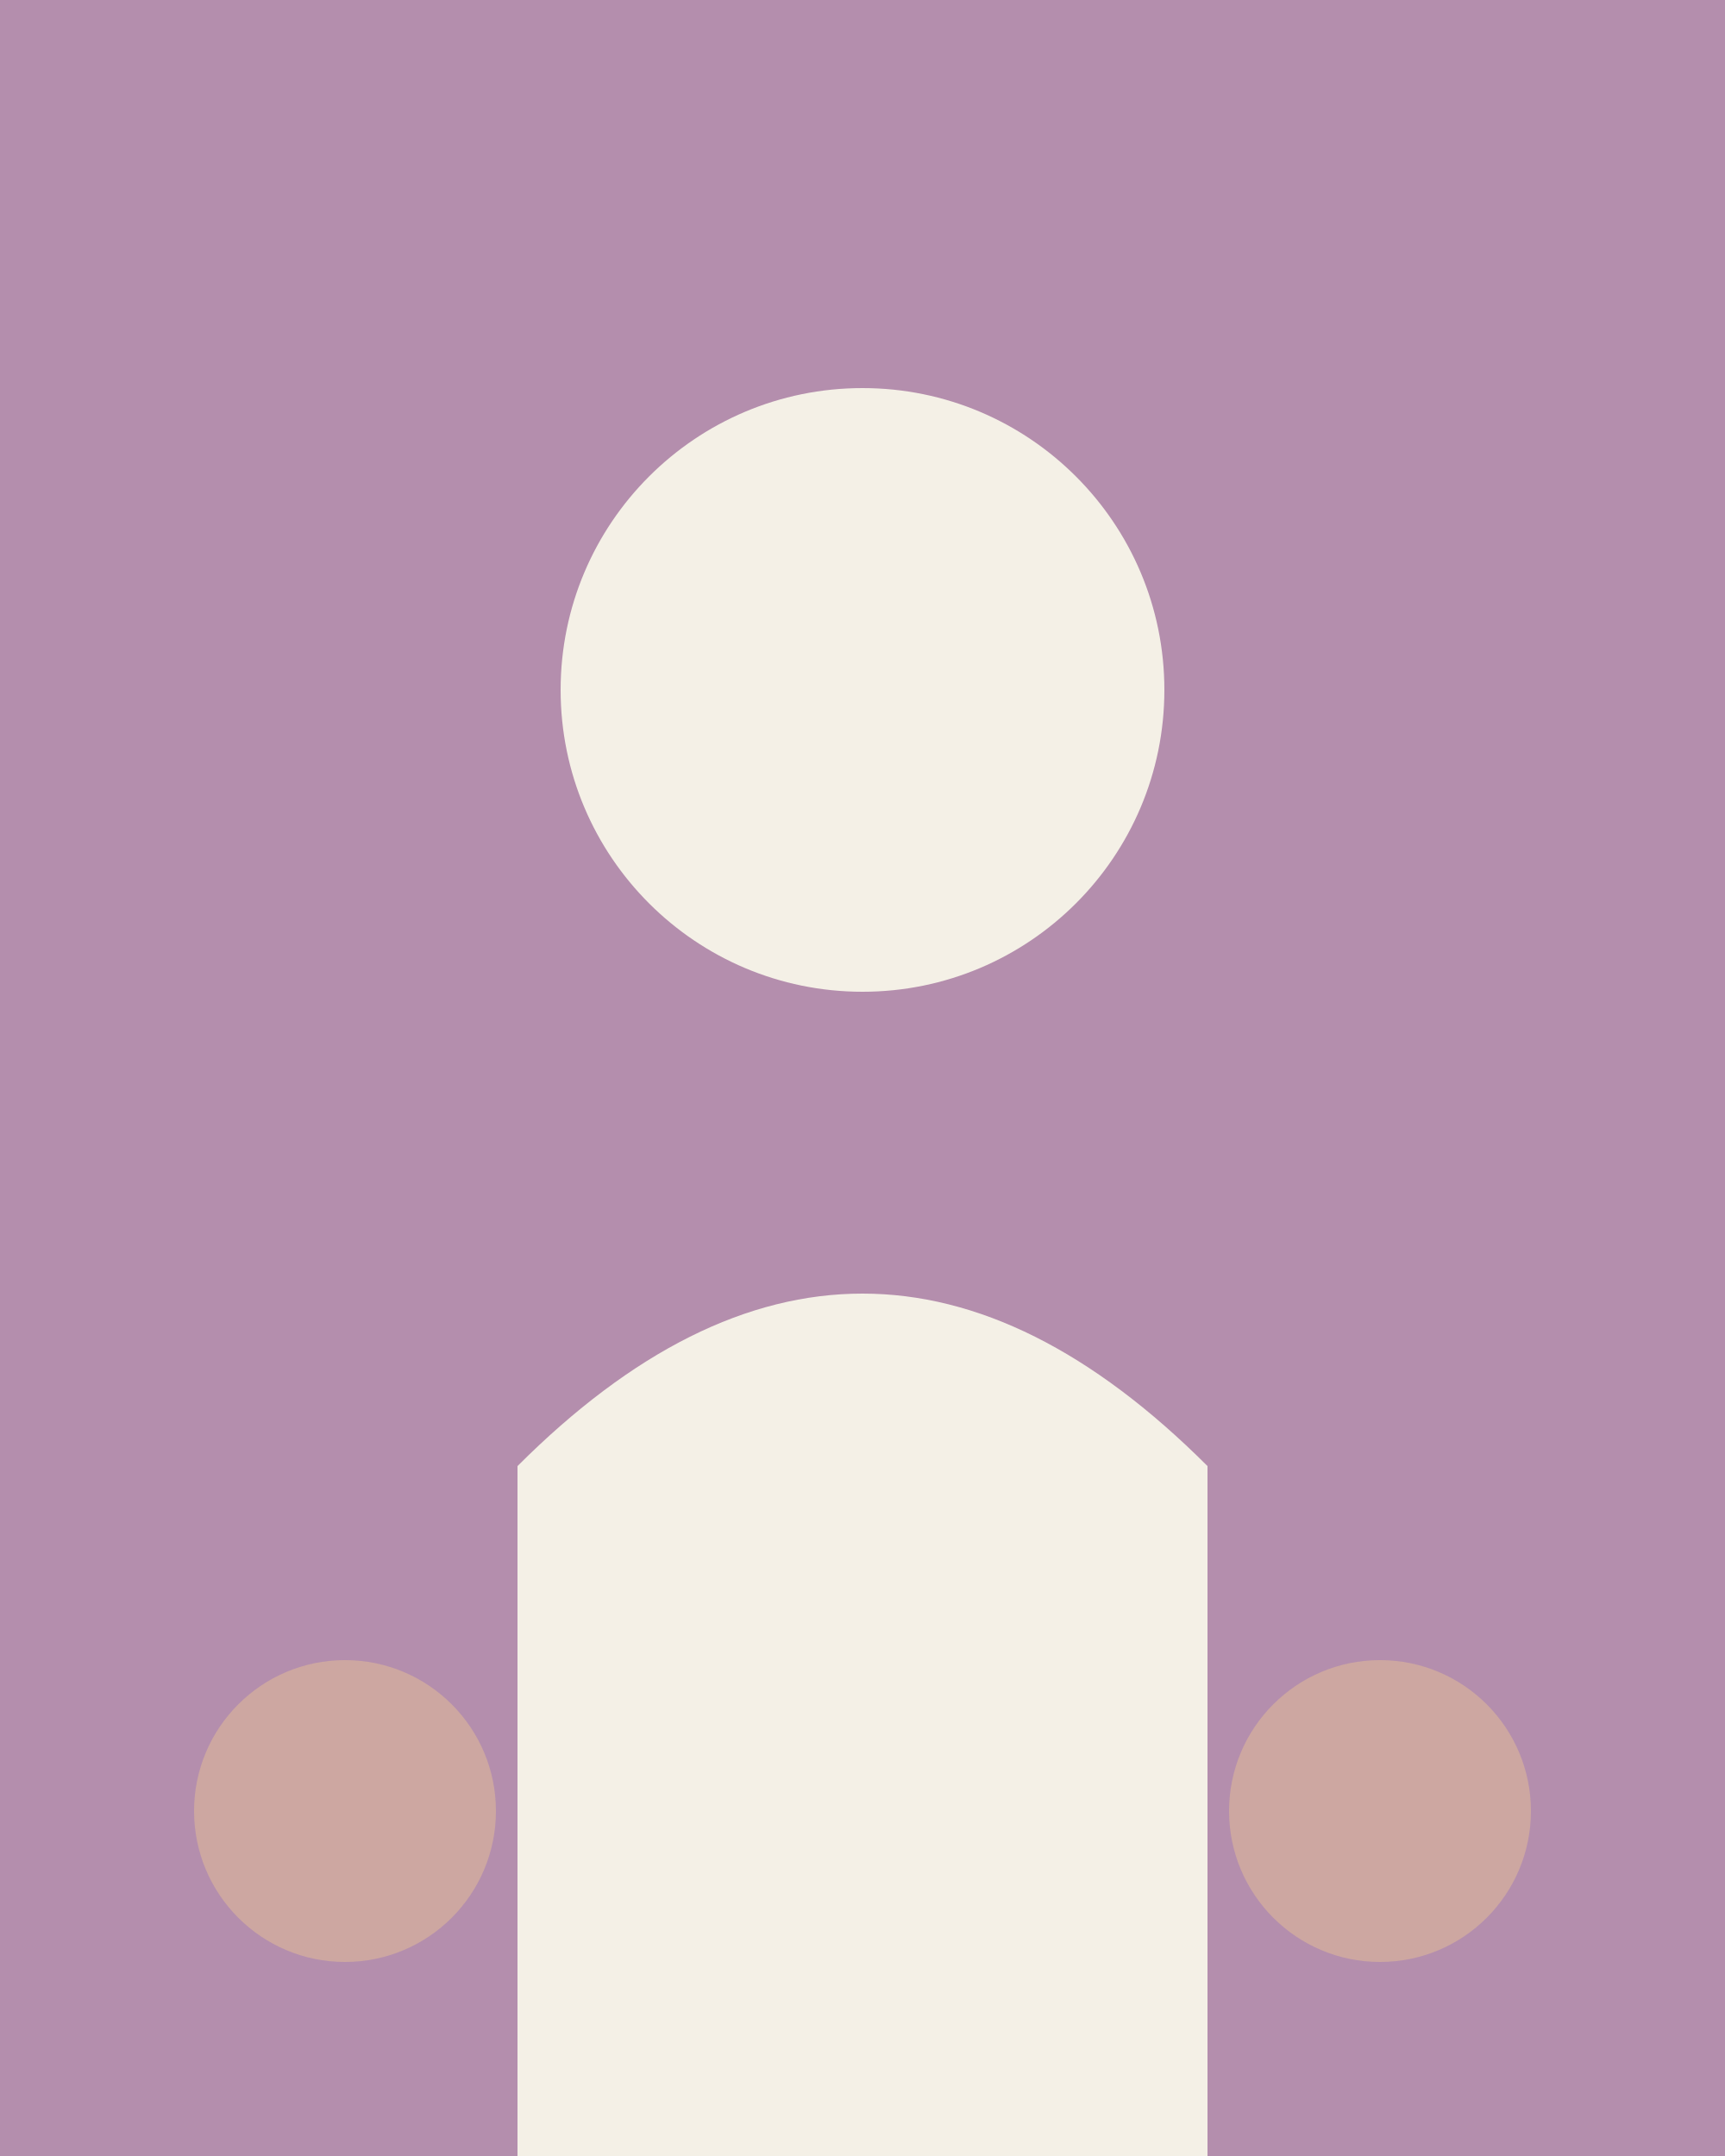
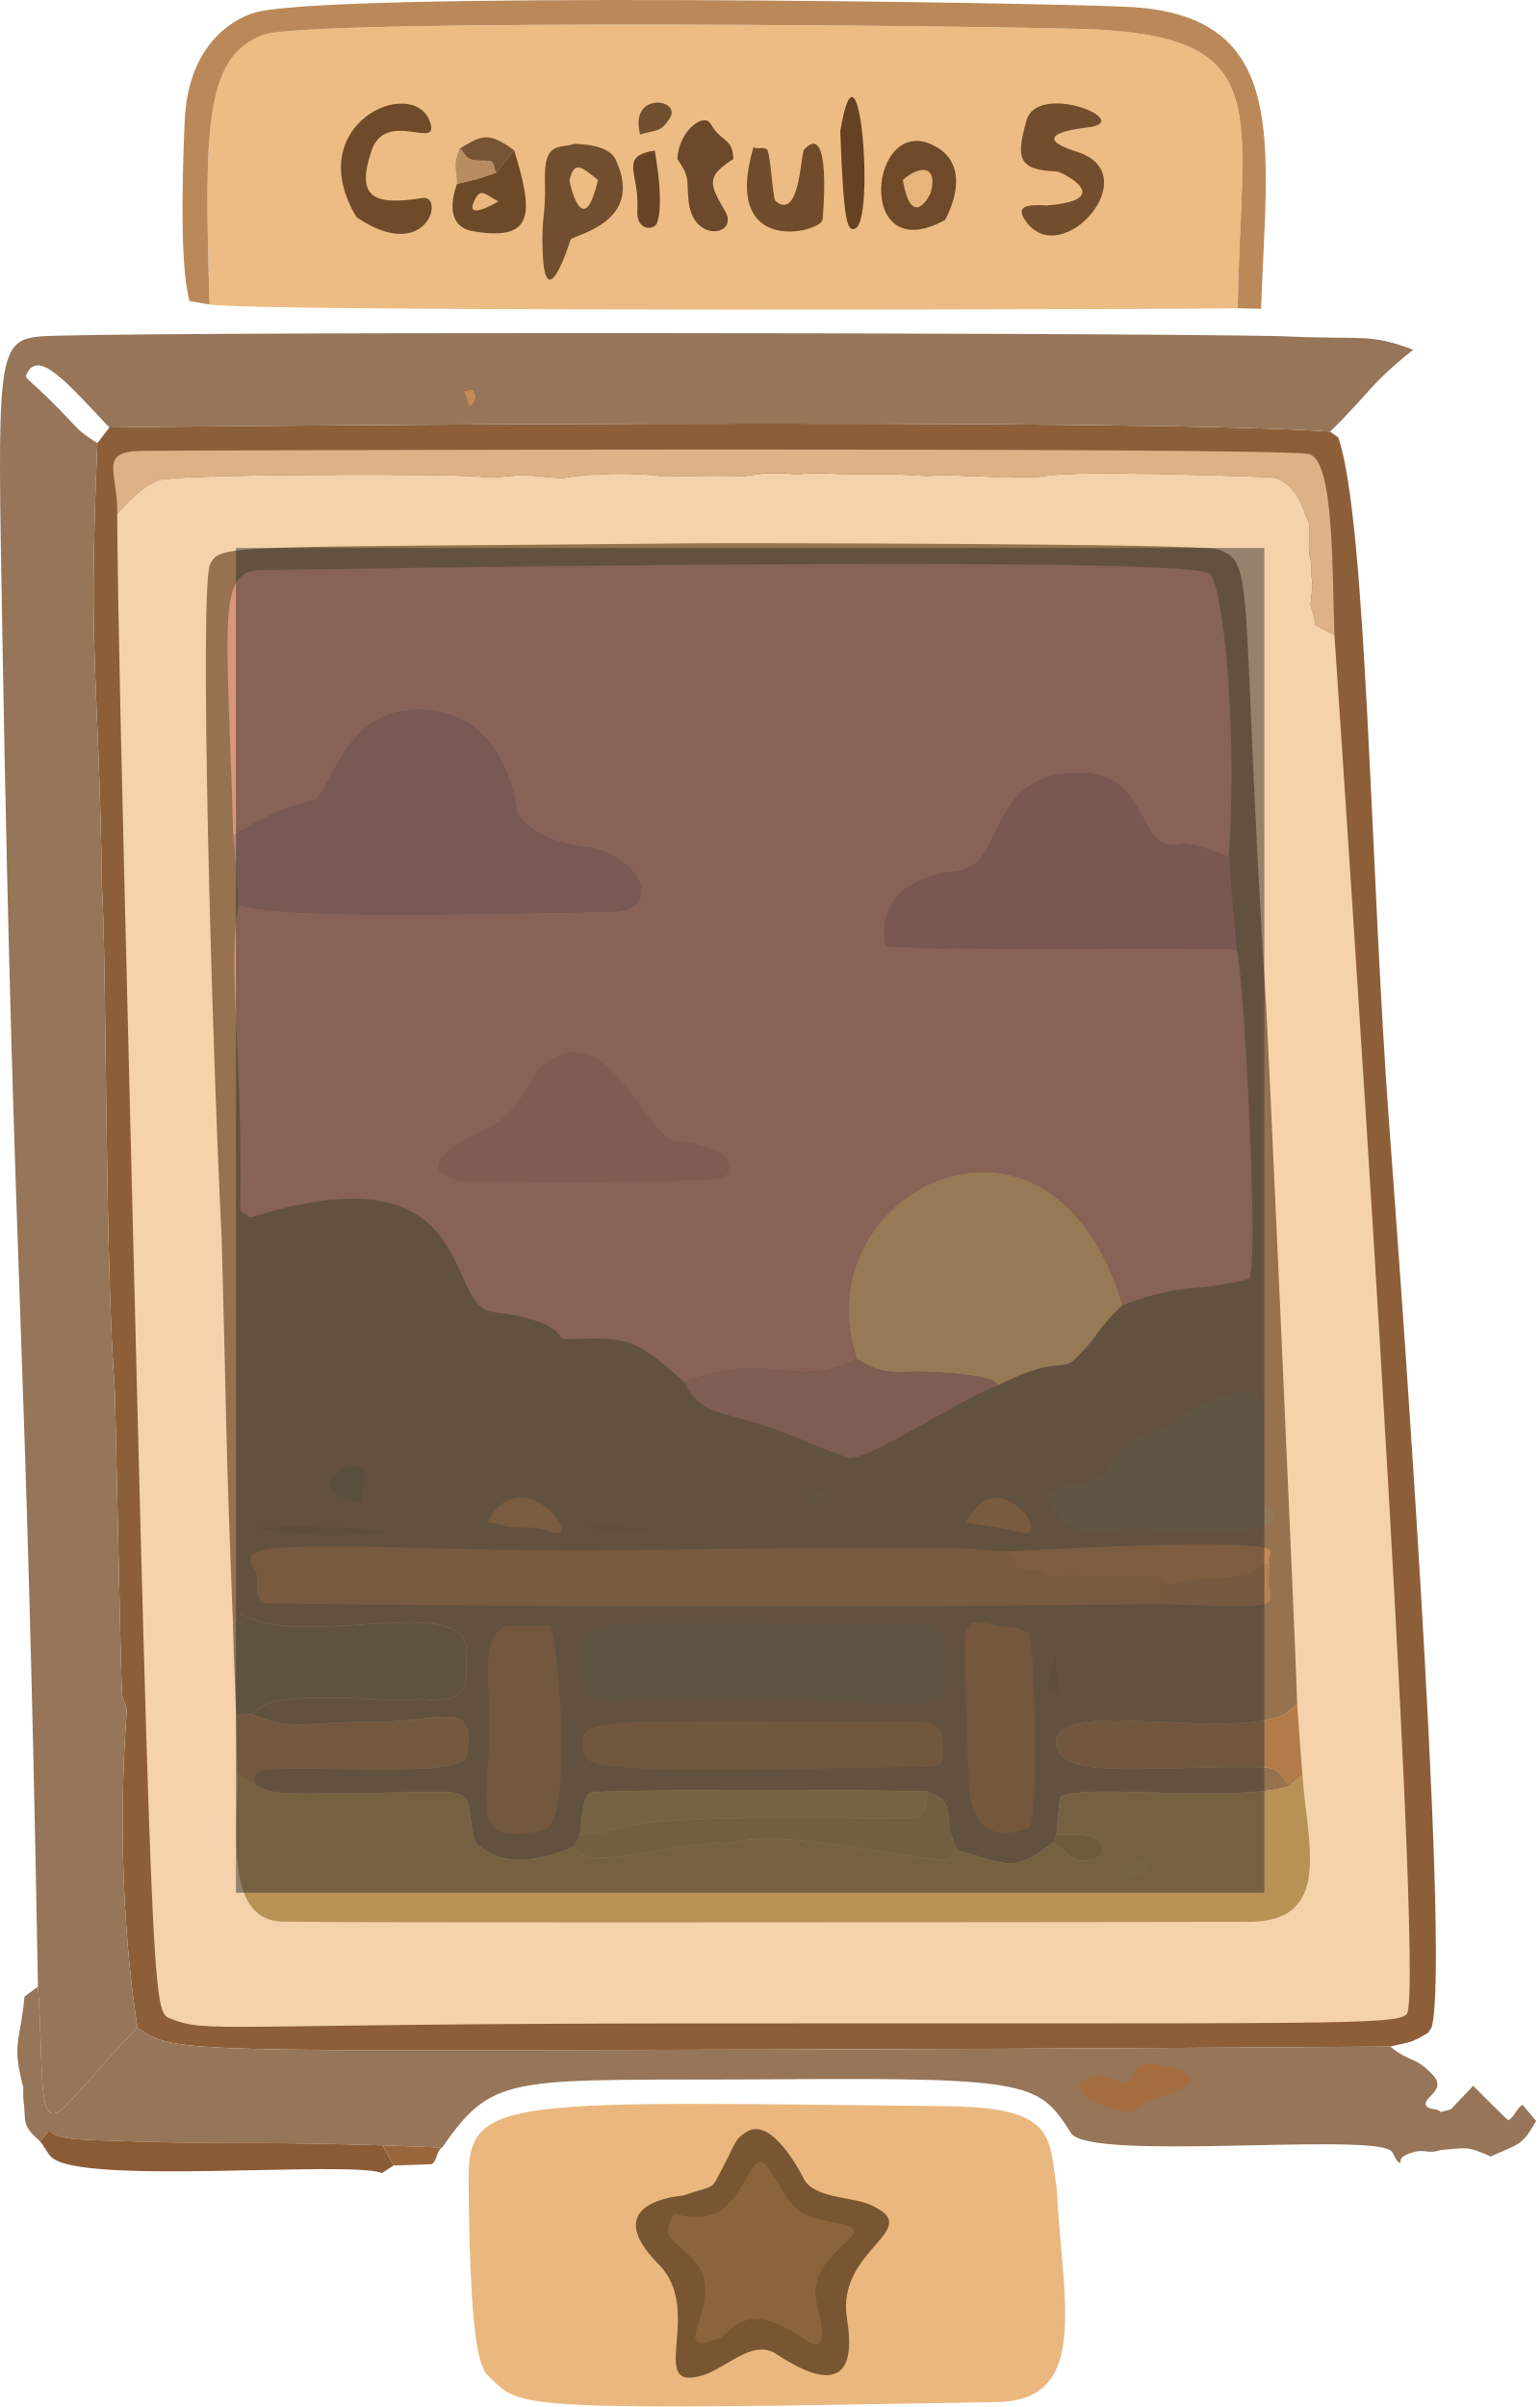
- <svg xmlns="http://www.w3.org/2000/svg" viewBox="0 0 400 500" preserveAspectRatio="xMidYMid slice">
-   <rect width="400" height="500" fill="#B48EAD" />
-   <circle cx="200" cy="160" r="70" fill="#F4F0E6" />
-   <path d="M120 340 Q200 260 280 340 L280 500 L120 500 Z" fill="#F4F0E6" />
-   <circle cx="320" cy="420" r="35" fill="#F2CC8F" opacity="0.4" />
-   <circle cx="80" cy="420" r="35" fill="#F2CC8F" opacity="0.4" />
+ <svg xmlns="http://www.w3.org/2000/svg" width="229" height="358" viewBox="0 0 229 358" fill="none">
+   <path fill-rule="evenodd" clip-rule="evenodd" d="M16.276 63.584C22.569 63.437 165.957 62.05 197.883 64.197L199.104 65.059C203.385 77.487 203.86 129.744 206.733 167.993C207.534 178.659 215.983 291.144 212.995 301.557L212.437 302.367C209.811 303.949 209.823 303.653 206.845 304.395C151.312 304.733 151.431 304.737 95.838 304.882C25.861 305.065 25.361 305.059 20.451 301.548C19.881 297.865 17.059 279.658 18.816 254.988C18.934 253.333 18.366 253.536 18.154 251.942C18.01 250.851 17.142 207.68 17.092 207.032C15.571 187.25 15.904 144.036 15.171 132.015C14.655 98.758 13.096 98.951 14.485 65.901C15.082 65.129 15.679 64.356 16.276 63.584Z" fill="#8C5F39" />
+   <path fill-rule="evenodd" clip-rule="evenodd" d="M17.441 76.424C20.987 72.287 23.086 71.6 23.695 71.4C26.432 70.503 68.581 70.385 71.84 70.962L73.34 71.044C77.96 70.585 77.834 70.597 82.34 71.046L83.84 71.091C87.97 70.344 94.949 70.281 98.84 70.881C104.864 70.805 104.749 70.707 110.84 70.811L112.34 70.591L113.84 70.409H115.34L116.84 70.412L118.34 70.54L119.84 70.446L121.34 70.4L122.84 70.416L124.34 70.487L125.84 70.51L127.34 70.542L128.84 70.521L130.34 70.569L131.84 70.575L133.34 70.551L134.84 70.645L136.34 70.724L137.84 70.793L139.34 70.734L140.84 70.665L142.34 70.736L143.84 70.808L145.34 70.833L146.84 70.906L148.34 70.938L149.84 70.909L151.34 70.959L152.84 70.993L154.34 70.965C157.066 70.531 160.469 69.99 188.84 70.975C192.52 71.105 194.006 75.885 194.188 76.472L194.816 77.972L194.849 79.472L194.731 80.972L194.816 82.472L195.104 83.972L195.1 85.472L195.275 86.972L195.13 88.472L194.98 89.972L195.433 91.472L195.692 92.972L198.533 94.44C199.645 110.832 212.213 296.071 209.305 299.536C207.859 301.258 198.365 300.882 101.837 300.946C31.193 300.994 30.928 302.467 25.243 300.18C22.642 299.133 22.597 297.93 18.49 130.45C17.512 90.591 17.464 80.746 17.441 76.424Z" fill="#F5D2A9" />
+   <path fill-rule="evenodd" clip-rule="evenodd" d="M32.991 184.47C31.436 152.92 29.645 87.258 31.265 83.928C32.781 80.811 33.902 81.499 103.343 80.806C108.881 80.752 178.661 80.828 181.16 81.696C186.975 83.721 184.379 86.231 188.397 150.007C188.682 154.525 192.669 242.692 192.996 253.489L191.147 254.971C181.925 259.141 156.33 252.074 157.161 259.494C157.736 264.624 169.655 262.683 185.831 262.818C189.434 262.849 189.749 262.549 191.841 265.645C183.509 268.276 158.465 264.96 157.719 267.492C157.595 267.913 157.677 267.897 157.146 272.968L156.683 274.042C150.624 278.736 149.997 277.218 142.632 275.265C139.653 270.823 143.046 268.264 137.931 266.442C117.938 265.986 91.352 266.275 88.196 266.571C87.585 266.629 86.834 266.463 86.282 272.892L85.46 274.63C75.311 278.947 71.97 275.017 70.739 274.09C69.15 268.975 71.135 266.475 65.832 266.524C41.378 266.751 41.195 267.234 37.889 265.471L37.754 263.971L38.841 263.203C47.19 262.44 68.771 264.504 69.372 261.186C70.944 252.501 65.684 256.032 56.823 256.068C43.991 256.119 43.787 257.557 37.53 254.971C38.816 253.974 38.553 251.856 55.271 252.688C62.282 253.038 62.24 252.663 62.844 252.72C70.436 253.422 69.182 250.341 69.441 245.955C70.019 236.23 44.858 245.73 35.91 239.971L34.661 241.437C33.528 212.883 33.761 212.988 32.991 184.47Z" fill="#96724F" />
+   <path fill-rule="evenodd" clip-rule="evenodd" d="M34.699 124.245C33.803 92.412 32.184 84.915 38.742 84.807C50.036 84.62 176.246 82.519 179.933 85.312C181.862 86.772 184.163 107.076 182.828 127.458C176.176 124.92 176.059 125.505 175.274 125.643C169.355 126.691 170.788 115.617 161.879 115.033C146.413 114.019 149.942 128.8 142.423 129.561C129.559 130.861 131.554 140.293 131.855 140.568C132.961 141.574 181.81 140.735 184.034 141.285C185.218 146.669 187.348 189.825 185.786 190.218C176.99 192.432 176.642 190.572 167.018 194.097C156.122 158.029 118.849 177.705 127.55 202.201C117.052 206.889 115.922 200.569 101.785 205.536C93.546 198.144 92.867 199.132 83.869 199.153C82.966 199.155 83.953 196.419 73.318 195.143C65.833 194.244 71.654 170.26 37.266 181.081L35.751 180.153C36.109 156.169 33.805 144.213 35.486 134.58C39.847 135.567 44.341 136.584 91.361 135.54C98.689 135.376 95.383 126.955 86.844 125.95C85.966 125.848 79.714 125.113 76.95 121.062C76.95 121.062 75.88 108.297 65.947 106.051C51.178 102.714 49.39 118.623 46.474 119.141C45.463 119.319 41.803 119.968 34.699 124.245Z" fill="#DB947E" />
+   <path fill-rule="evenodd" clip-rule="evenodd" d="M31.184 45.295C30.368 19.021 30.497 8.367 39.186 5.182C46.067 2.661 154.026 3.904 163.344 4.399C189.84 5.806 184.574 16.899 184.142 45.847C181.071 45.995 37.958 46.426 31.184 45.295Z" fill="#ECBC84" />
+   <path fill-rule="evenodd" clip-rule="evenodd" d="M190.315 49.989C203.462 50.598 203.599 49.535 210.253 52.019C203.402 57.534 204.175 58.065 197.882 64.197C165.956 62.05 22.568 63.437 16.276 63.584C10.214 57.206 5.675 51.699 3.944 55.697C3.598 56.495 4.463 56.127 11.402 63.591C11.612 63.818 12.28 64.536 14.485 65.901C13.096 98.951 14.654 98.758 15.17 132.015C15.904 144.036 15.571 187.25 17.092 207.032C17.141 207.68 18.01 250.851 18.154 251.942C18.365 253.536 18.934 253.333 18.815 254.988C17.059 279.658 19.88 297.865 20.45 301.548C17.603 304.329 13.675 309.156 9.994 312.972C5.282 317.856 6.649 309.143 5.647 295.467C3.872 194.774 2.113 195 0.35 94.463C-0.367 53.59 -0.601 50.619 5.99 50.041C14.239 49.32 162.001 49.45 190.315 49.989Z" fill="#967558" />
+   <path fill-rule="evenodd" clip-rule="evenodd" d="M157.221 325.482C158.053 342.183 162.303 357.007 148.342 357.262C78.403 358.54 77.626 358.182 73.302 354.009C71.841 352.599 69.909 352.693 69.714 323.964C69.63 311.772 75.664 312.54 140.838 313.261C157.201 313.443 156.003 317.761 157.221 325.482Z" fill="#EAB87E" />
+   <path fill-rule="evenodd" clip-rule="evenodd" d="M35.291 263.982L37.889 265.472C41.195 267.234 41.378 266.751 65.832 266.525C71.135 266.475 69.15 268.976 70.739 274.091C71.97 275.018 75.311 278.948 85.46 274.631C85.491 274.643 85.919 277.19 92.855 276.032C108.069 273.489 107.993 274.287 109.28 273.977C116.759 272.172 130.388 275.696 140.841 276.735L142.632 275.265C149.997 277.218 150.624 278.736 156.683 274.043C159.975 276.351 159.821 277.502 163.466 276.24C164.003 276.054 166.01 272.073 157.146 272.969C157.677 267.897 157.595 267.914 157.719 267.492C158.465 264.96 183.509 268.277 191.841 265.646L193.769 263.96C194.447 274.031 198.428 285.812 185.822 285.84C180.494 285.852 48.576 286.046 41.858 285.794C33.293 285.473 35.435 271.833 35.291 263.982Z" fill="#B89155" />
+   <path fill-rule="evenodd" clip-rule="evenodd" d="M5.647 295.467C6.649 309.142 5.282 317.856 9.994 312.972C13.675 309.156 17.603 304.329 20.45 301.548C25.361 305.059 25.861 305.065 95.837 304.882C151.43 304.737 151.312 304.732 206.845 304.395C209.839 306.859 210.541 305.758 213.221 308.671C215.378 311.014 211.318 312.051 212.243 313.252C212.705 313.854 213.878 313.531 214.34 314.133L215.84 313.74C216.953 312.568 218.066 311.397 219.178 310.225C219.592 310.642 224.329 315.414 224.429 315.357C225.332 314.842 225.625 313.566 226.529 313.051L228.55 315.457C226.348 319.317 225.944 318.807 221.783 320.749C218.234 319.14 218.231 319.465 214.342 319.782C212.188 320.47 212.207 319.479 209.902 320.215C207.779 320.895 208.532 321.714 208.363 321.693C207.565 321.589 207.523 320.245 206.84 319.819C202.72 317.256 162.007 321.459 159.346 317.262C154.676 309.9 153.557 308.983 116.869 309.249C76.102 309.543 73.744 307.888 65.788 319.41L56.92 319.081C35.107 318.403 35.231 319.11 13.3 318.285C7.453 318.066 7.826 316.981 7.34 317.023C6.674 317.082 6.526 318.316 5.86 318.375C3.047 315.946 3.961 315.555 3.454 311.971L3.467 310.471C1.702 303.786 3.01 303.826 3.644 296.971L5.647 295.467Z" fill="#967558" />
+   <path fill-rule="evenodd" clip-rule="evenodd" d="M34.699 124.245C41.803 119.969 45.463 119.319 46.474 119.141C49.39 118.623 51.178 102.714 65.947 106.052C75.88 108.297 76.95 121.062 76.95 121.062C79.714 125.114 85.966 125.849 86.844 125.951C95.383 126.956 98.689 135.377 91.362 135.54C44.341 136.584 39.847 135.567 35.487 134.58C35.313 133.77 35.632 133.905 34.699 124.245Z" fill="#BF8178" />
+   <path fill-rule="evenodd" clip-rule="evenodd" d="M143.608 230.301C145.678 230.459 147.747 230.616 149.815 230.774L151.341 233.174L152.841 233.673L154.341 233.619L155.841 234.548C161.765 234.012 161.663 234.827 170.841 234.609L172.341 234.617L173.841 235.962L173.087 236.972L172.341 238.575C109.494 239.378 49.52 238.61 38.841 238.472L38.229 236.972C38.202 234.42 38.212 234.624 38.202 234.42C38.144 233.325 37.535 233.607 37.305 232.434C36.935 230.541 38.03 229.532 61.313 230.213C94.605 231.188 108.582 229.865 143.608 230.301Z" fill="#BD8350" />
+   <path fill-rule="evenodd" clip-rule="evenodd" d="M167.019 194.097C163.035 197.839 163.767 198.325 159.999 202.107C158.071 204.043 157.063 201.634 148.5 206.041C148.125 205.92 148.575 204.595 139.329 204.102C132.577 203.742 132.384 204.957 127.551 202.201C118.849 177.705 156.123 158.029 167.019 194.097Z" fill="#F9C17A" />
+   <path fill-rule="evenodd" clip-rule="evenodd" d="M182.829 127.458C183.182 128.511 182.7 128.438 184.035 141.285C181.811 140.735 132.962 141.574 131.856 140.568C131.555 140.293 129.56 130.861 142.424 129.561C149.943 128.8 146.414 114.019 161.88 115.033C170.789 115.617 169.356 126.691 175.275 125.643C176.06 125.505 176.177 124.92 182.829 127.458Z" fill="#C07F74" />
+   <path fill-rule="evenodd" clip-rule="evenodd" d="M101.764 326.52C105.531 325.175 105.766 325.679 106.606 324.138C109.605 318.636 109.11 318.243 111.199 317.01C114.888 314.834 119.22 323.315 119.62 324.099C121.053 326.901 126.729 326.786 129.157 327.792C138.318 331.584 124.258 334.263 126.019 344.936C128.448 359.654 116.307 350.508 115.119 349.889C111.744 348.132 108.082 352.173 104.625 353.256C95.965 355.967 104.88 343.712 98.008 336.792C88.644 327.36 101.512 326.598 101.764 326.52Z" fill="#785632" />
+   <path fill-rule="evenodd" clip-rule="evenodd" d="M28.183 44.778C27.694 42.696 26.617 38.118 27.472 18.044C28.009 5.411 36.098 2.495 37.525 1.982C46.768 -1.35 155.236 0.386 167.867 1.02C192.151 2.238 188.471 21.233 187.621 45.93C186.46 45.903 185.3 45.874 184.141 45.847C184.573 16.899 189.839 5.807 163.343 4.4C154.025 3.905 46.066 2.661 39.185 5.183C30.496 8.367 30.367 19.021 31.183 45.295C30.183 45.123 29.183 44.95 28.183 44.778Z" fill="#BB8959" />
+   <path fill-rule="evenodd" clip-rule="evenodd" d="M17.442 76.424C17.544 70.236 14.639 67.252 20.799 67.064C23.417 66.983 190.985 66.448 194.807 67.543C198.527 68.609 198.185 85.176 198.534 94.44L195.693 92.972L195.434 91.472L194.981 89.972L195.131 88.472L195.276 86.972L195.101 85.472L195.105 83.972L194.817 82.472L194.732 80.972L194.85 79.472L194.817 77.972L194.189 76.472C194.007 75.885 192.521 71.105 188.841 70.975C160.47 69.99 157.067 70.531 154.341 70.965L152.841 70.993L151.341 70.959L149.841 70.909L148.341 70.938L146.841 70.906L145.341 70.833L143.841 70.808L142.341 70.736L140.841 70.665L139.341 70.734L137.841 70.793L136.341 70.724L134.841 70.645L133.341 70.551L131.841 70.575L130.341 70.569L128.841 70.521L127.341 70.542L125.841 70.51L124.341 70.487L122.841 70.416L121.341 70.4L119.841 70.446L118.341 70.54L116.841 70.412L115.341 70.409H113.841L112.341 70.591L110.841 70.811C104.75 70.707 104.865 70.805 98.841 70.881C94.95 70.281 87.971 70.344 83.841 71.091L82.341 71.046C77.835 70.597 77.961 70.585 73.341 71.044L71.841 70.962C68.582 70.385 26.433 70.503 23.696 71.4C23.087 71.6 20.988 72.287 17.442 76.424Z" fill="#DEB287" />
+   <path fill-rule="evenodd" clip-rule="evenodd" d="M86.5 244.438C88.02 240.616 89.299 241.191 137.839 241.716C141.288 241.753 140.772 247.417 140.695 250.452C140.578 255.186 137.73 252.732 98.722 252.627C91.11 252.606 85.341 256.021 86.5 244.438Z" fill="#8E7854" />
+   <path fill-rule="evenodd" clip-rule="evenodd" d="M77.814 175.797C69.484 175.706 69.526 175.833 68.818 175.698C59.211 173.865 71.323 168.357 71.923 168.086C77.56 165.522 78.64 160.545 79.773 159.383C89.74 149.138 96.165 169.172 100.323 169.637C111.249 170.858 108.339 174.855 107.692 175.215C106.66 175.791 81.126 175.949 77.814 175.797Z" fill="#CC8773" />
+   <path fill-rule="evenodd" clip-rule="evenodd" d="M182.891 207.28C191.53 205.174 186.323 215.661 188.021 223.342C188.179 224.049 189.334 224.259 189.46 224.971C189.722 226.447 189.463 228.718 170.879 227.469C161.948 226.869 159.445 230.442 155.57 222.27C157.186 221.635 156.914 221.2 158.764 221.017C166.951 220.201 164.414 215.734 169.217 213.948C176.402 211.278 175.61 209.901 182.891 207.28Z" fill="#907956" />
+   <path fill-rule="evenodd" clip-rule="evenodd" d="M34.66 241.437L35.91 239.971C44.857 245.73 70.018 236.231 69.441 245.955C69.181 250.341 70.435 253.422 62.844 252.72C62.239 252.663 62.281 253.038 55.27 252.688C38.553 251.856 38.815 253.974 37.53 254.971L35.134 255.03C34.887 248.119 34.846 248.286 34.66 241.437Z" fill="#8D7650" />
+   <path fill-rule="evenodd" clip-rule="evenodd" d="M100.341 329.211C111.548 332.923 111.018 316.926 114.606 322.855C118.116 328.656 117.882 329.428 124.541 330.642C131.978 331.996 120.279 334.512 121.382 341.962C121.515 342.865 124.082 351.088 119.816 348.063C110.489 341.445 109.404 347.041 106.38 348.054C98.99 350.526 108.549 341.92 103.206 336.129C100.221 332.892 98.084 333.012 100.341 329.211Z" fill="#8A643C" />
+   <path fill-rule="evenodd" clip-rule="evenodd" d="M127.551 202.201C132.384 204.957 132.577 203.742 139.329 204.102C148.575 204.595 148.125 205.92 148.5 206.041C141.351 208.812 128.608 217.753 125.968 216.771C116.811 213.363 117.135 212.772 107.73 210.319C103.063 209.103 102.318 206.349 101.785 205.536C115.923 200.569 117.052 206.889 127.551 202.201Z" fill="#CB8C74" />
+   <path fill-rule="evenodd" clip-rule="evenodd" d="M127.322 256.036C137.927 256.045 140.13 255.301 140.313 259.428C140.43 262.059 140.483 262.738 137.891 262.779C88.914 263.539 86.573 263.584 86.6 259.473C86.624 255.817 88.586 255.768 127.322 256.036Z" fill="#B37E4E" />
+   <path fill-rule="evenodd" clip-rule="evenodd" d="M81.847 241.782C83.238 245.406 85.21 271.002 80.976 272.109C68.864 275.277 73.149 267.399 72.811 254.91C72.667 249.572 71.467 241.685 76.354 241.785C79.221 241.844 79.056 241.783 81.847 241.782Z" fill="#B57F4E" />
+   <path fill-rule="evenodd" clip-rule="evenodd" d="M151.14 242.1C151.807 242.348 152.476 242.595 153.144 242.843C154.077 248.015 154.536 271.151 153.055 271.778C144.528 275.387 144.178 266.375 144.145 265.503C143.488 248.583 143.539 246.091 143.575 244.404C143.68 239.28 146.169 241.937 151.14 242.1Z" fill="#B67D4B" />
+   <path fill-rule="evenodd" clip-rule="evenodd" d="M192.995 253.49C193.082 254.325 192.998 254.154 193.768 263.96L191.84 265.646C189.748 262.55 189.433 262.849 185.83 262.818C169.654 262.683 157.735 264.624 157.16 259.494C156.329 252.074 181.924 259.142 191.146 254.972L192.995 253.49Z" fill="#B27B4A" />
+   <path fill-rule="evenodd" clip-rule="evenodd" d="M35.135 255.03L37.53 254.971C43.787 257.557 43.991 256.119 56.823 256.068C65.684 256.032 70.944 252.501 69.372 261.186C68.771 264.504 47.19 262.44 38.841 263.204L37.754 263.971L37.889 265.471L35.291 263.982C35.238 260.998 35.186 258.013 35.135 255.03Z" fill="#B47F4F" />
+   <path fill-rule="evenodd" clip-rule="evenodd" d="M137.931 266.442C143.046 268.265 139.652 270.823 142.631 275.265L140.841 276.735C130.387 275.696 116.758 272.172 109.279 273.977C107.992 274.287 108.068 273.489 92.854 276.032C85.918 277.19 85.49 274.642 85.459 274.63L86.281 272.892C88.09 272.679 88.018 272.859 89.869 272.47C95.035 271.383 94.912 269.882 133.434 270.479C137.208 270.537 137.841 270.212 137.931 266.442Z" fill="#B28E52" />
+   <path fill-rule="evenodd" clip-rule="evenodd" d="M137.931 266.442C137.841 270.212 137.208 270.537 133.434 270.479C94.912 269.882 95.035 271.383 89.869 272.47C88.018 272.859 88.09 272.679 86.281 272.892C86.833 266.463 87.585 266.63 88.195 266.571C91.351 266.276 117.937 265.986 137.931 266.442Z" fill="#BA9557" />
+   <path fill-rule="evenodd" clip-rule="evenodd" d="M5.86 318.375C6.526 318.317 6.675 317.082 7.341 317.024C7.827 316.982 7.453 318.066 13.3 318.285C35.232 319.11 35.107 318.403 56.92 319.081C57.472 320.079 58.024 321.078 58.576 322.077L56.841 323.195C51.618 321.291 11.628 325.11 7.576 320.763C6.909 320.046 6.529 319.092 5.86 318.375Z" fill="#8B5B35" />
+   <path fill-rule="evenodd" clip-rule="evenodd" d="M149.815 230.774C152.94 230.595 187.576 228.609 188.932 230.559C189.295 231.081 188.49 231.944 188.853 232.466C187.717 232.706 186.979 233.975 185.844 234.213C179.878 235.472 179.776 234.08 173.841 235.962L172.341 234.616L170.841 234.609C161.662 234.826 161.764 234.012 155.841 234.548L154.341 233.619L152.841 233.673L151.341 233.173L149.815 230.774Z" fill="#C68A55" />
+   <path fill-rule="evenodd" clip-rule="evenodd" d="M85.371 21.417C85.903 21.413 90.489 21.373 91.603 23.753C96.06 33.267 85.114 34.92 84.879 35.666C84.771 36.011 81.142 47.539 80.737 37.483C80.521 32.142 81.216 32.274 81.07 26.977C80.902 20.936 83.173 22.154 85.371 21.417Z" fill="#714E2E" />
+   <path fill-rule="evenodd" clip-rule="evenodd" d="M155.73 30.559C166.383 29.7 157.764 25.529 157.341 25.514C151.465 25.3 151.128 23.592 152.71 17.94C154.378 11.985 169.344 18.178 161.653 18.974C161.346 19.005 151.986 19.971 160.275 22.596C170.652 25.881 158.107 40.2 152.721 33.053C150.904 30.642 152.758 30.363 155.73 30.559Z" fill="#734E2C" />
+   <path fill-rule="evenodd" clip-rule="evenodd" d="M53.049 32.313C44.701 18.46 61.364 11.112 63.95 18.061C65.635 22.593 57.405 16.081 55.264 22.446C52.908 29.457 55.644 30.593 62.826 29.453C66.273 28.905 63.555 39.423 53.049 32.313Z" fill="#704B29" />
+   <path fill-rule="evenodd" clip-rule="evenodd" d="M140.601 32.719C127.077 40.146 129.304 16.617 139.013 21.69C144.904 24.767 141.025 31.936 140.601 32.719Z" fill="#6E4A28" />
+   <path fill-rule="evenodd" clip-rule="evenodd" d="M112.114 21.86C112.624 22.287 113.572 21.773 114.081 22.2C114.682 22.707 114.913 29.517 115.393 29.913C119.028 32.908 119.115 22.809 119.634 22.248C123.727 17.812 122.46 31.805 122.382 32.664C122.211 34.551 107.214 38.379 112.114 21.86Z" fill="#714C2A" />
+   <path fill-rule="evenodd" clip-rule="evenodd" d="M76.49 22.34C79.296 31.461 79.704 36.015 70.353 34.383C65.651 33.562 67.785 27.904 67.995 27.349C70.968 26.616 70.883 26.744 73.847 25.656C74.727 24.55 75.609 23.445 76.49 22.34Z" fill="#6C4927" />
+   <path fill-rule="evenodd" clip-rule="evenodd" d="M100.77 23.645C101.05 19.232 104.78 16.758 105.721 18.402C107.392 21.32 108.994 20.419 109.105 23.646C105.064 26.264 105.466 27.25 107.892 31.433C109.975 35.025 103.098 36.252 102.448 29.898C102.108 26.561 102.712 26.431 100.77 23.645Z" fill="#6B492A" />
+   <path fill-rule="evenodd" clip-rule="evenodd" d="M160.404 309.931C163.16 308.286 163.199 308.571 166.295 309.438C166.788 309.576 167.397 309.913 167.819 309.624C168.704 309.019 168.734 307.359 169.764 307.066C172.026 306.426 183.645 308.92 172.316 311.92C171.021 312.264 168.519 314.37 167.715 314.193C159.68 312.433 160.866 310.548 160.404 309.931Z" fill="#A56E42" />
+   <path fill-rule="evenodd" clip-rule="evenodd" d="M188.853 232.466C188.911 233.991 188.7 233.852 188.763 235.464C188.799 236.388 188.995 236.202 189.034 237.152C189.117 239.18 187.999 239.082 172.341 238.575L173.086 236.972L173.841 235.962C179.776 234.08 179.878 235.472 185.844 234.213C186.979 233.975 187.717 232.706 188.853 232.466Z" fill="#B88250" />
+   <path fill-rule="evenodd" clip-rule="evenodd" d="M125.015 19.506C127.847 2.724 130.22 32.816 127.248 33.99C126.158 34.42 125.514 33.815 125.015 19.506Z" fill="#674222" />
+   <path fill-rule="evenodd" clip-rule="evenodd" d="M72.576 226.383C77.607 216.846 86.751 229.043 82.341 227.948C80.774 227.558 80.895 227.138 77.84 227.205C75.141 227.264 75.287 226.806 72.576 226.383Z" fill="#C08854" />
+   <path fill-rule="evenodd" clip-rule="evenodd" d="M97.411 22.386C97.564 23.244 98.886 30.665 97.69 33.279C97.245 34.254 94.62 34.353 94.821 31.266C95.185 25.691 91.977 23.273 97.411 22.386Z" fill="#684425" />
+   <path fill-rule="evenodd" clip-rule="evenodd" d="M143.709 226.485C147.763 217.904 155.418 226.932 152.935 227.999C152.248 228.293 152.32 227.634 143.709 226.485Z" fill="#C18651" />
+   <path fill-rule="evenodd" clip-rule="evenodd" d="M157.146 272.968C166.01 272.073 164.003 276.054 163.466 276.24C159.821 277.501 159.975 276.351 156.683 274.042L157.146 272.968Z" fill="#AB864A" />
+   <path fill-rule="evenodd" clip-rule="evenodd" d="M53.848 223.479C44.355 221.894 51.658 217.282 53.292 218.128C54.82 218.922 54.06 219.326 53.848 223.479Z" fill="#826D4B" />
+   <path fill-rule="evenodd" clip-rule="evenodd" d="M56.92 319.081L65.788 319.41C64.898 319.835 65.074 321.468 64.186 321.891C64.186 321.891 59.024 322.062 58.576 322.077C58.024 321.078 57.472 320.079 56.92 319.081Z" fill="#9A673D" />
+   <path fill-rule="evenodd" clip-rule="evenodd" d="M68.367 22.12C71.783 20.061 72.654 19.587 76.49 22.34C75.609 23.445 74.727 24.55 73.847 25.656C73.43 25.29 73.629 24.483 73.212 24.117C72.915 23.858 71.946 23.889 71.835 23.892C68.745 23.992 69.393 22.644 68.367 22.12Z" fill="#765434" />
+   <path fill-rule="evenodd" clip-rule="evenodd" d="M88.96 26.769C86.763 36.245 84.676 27.105 84.75 26.776C85.42 23.745 86.646 24.897 88.96 26.769Z" fill="#EDBC82" />
+   <path fill-rule="evenodd" clip-rule="evenodd" d="M134.323 26.751C137.215 24.288 139.518 24.887 138.481 28.644C138.384 28.995 135.627 34.429 134.323 26.751Z" fill="#E7B57C" />
+   <path fill-rule="evenodd" clip-rule="evenodd" d="M41.871 227.067C45.306 227.103 48.743 227.141 52.178 227.177C54.234 227.454 56.289 227.733 58.344 228.012C53.502 228.033 50.081 229.037 40.374 227.639L41.871 227.067Z" fill="#896C46" />
+   <path fill-rule="evenodd" clip-rule="evenodd" d="M68.367 22.12C69.393 22.644 68.745 23.992 71.835 23.892C71.945 23.889 72.915 23.858 73.212 24.117C73.629 24.483 73.429 25.29 73.846 25.656C70.882 26.744 70.968 26.616 67.995 27.349C67.916 24.678 67.386 24.715 68.367 22.12Z" fill="#B98D61" />
+   <path fill-rule="evenodd" clip-rule="evenodd" d="M95.238 20.003C93.537 13.5 101.593 14.693 99.616 17.633C98.16 19.797 97.809 19.198 95.238 20.003Z" fill="#70502F" />
+   <path fill-rule="evenodd" clip-rule="evenodd" d="M86.914 226.392C92.269 226.692 92.092 227.143 97.379 227.493C89.186 228.757 89.203 227.809 86.914 226.392Z" fill="#8F6D47" />
+   <path fill-rule="evenodd" clip-rule="evenodd" d="M74.167 29.953C73.915 30.104 69.214 32.889 70.505 29.991C71.495 27.77 72.077 28.881 74.167 29.953Z" fill="#EAB77C" />
+   <path fill-rule="evenodd" clip-rule="evenodd" d="M156.972 246.036C157.131 247.989 157.289 249.942 157.447 251.895C157.136 250.766 156.234 251.677 155.899 250.462C155.803 250.111 155.979 250.136 156.972 246.036Z" fill="#876A45" />
+   <path fill-rule="evenodd" clip-rule="evenodd" d="M169.41 275.991C169.385 277.163 170.657 276.438 170.631 277.584C170.627 277.743 170.606 278.702 169.341 279.105C165.305 280.394 169.241 276.174 169.41 275.991Z" fill="#BA9556" />
+   <path fill-rule="evenodd" clip-rule="evenodd" d="M124.282 221.294C124.06 221.453 117.785 225.917 120.947 222.083C121.121 221.871 121.195 222.024 124.282 221.294Z" fill="#8F7754" />
+   <path fill-rule="evenodd" clip-rule="evenodd" d="M68.936 58.074C69.224 58.453 70.076 57.714 70.364 58.093C71.078 59.031 70.47 59.852 70.38 59.971C69.368 61.337 69.972 59.434 68.936 58.074Z" fill="#C58B55" />
+   <path fill-rule="evenodd" clip-rule="evenodd" d="M41.871 227.067L40.374 227.638C39.612 227.349 39.633 227.737 38.889 227.454C36.585 226.575 39.381 227.389 41.871 227.067Z" fill="#8B6D47" />
+   <rect x="35.105" y="81.505" width="153" height="200" fill="#2F2F2F" fill-opacity="0.49" />
</svg>
